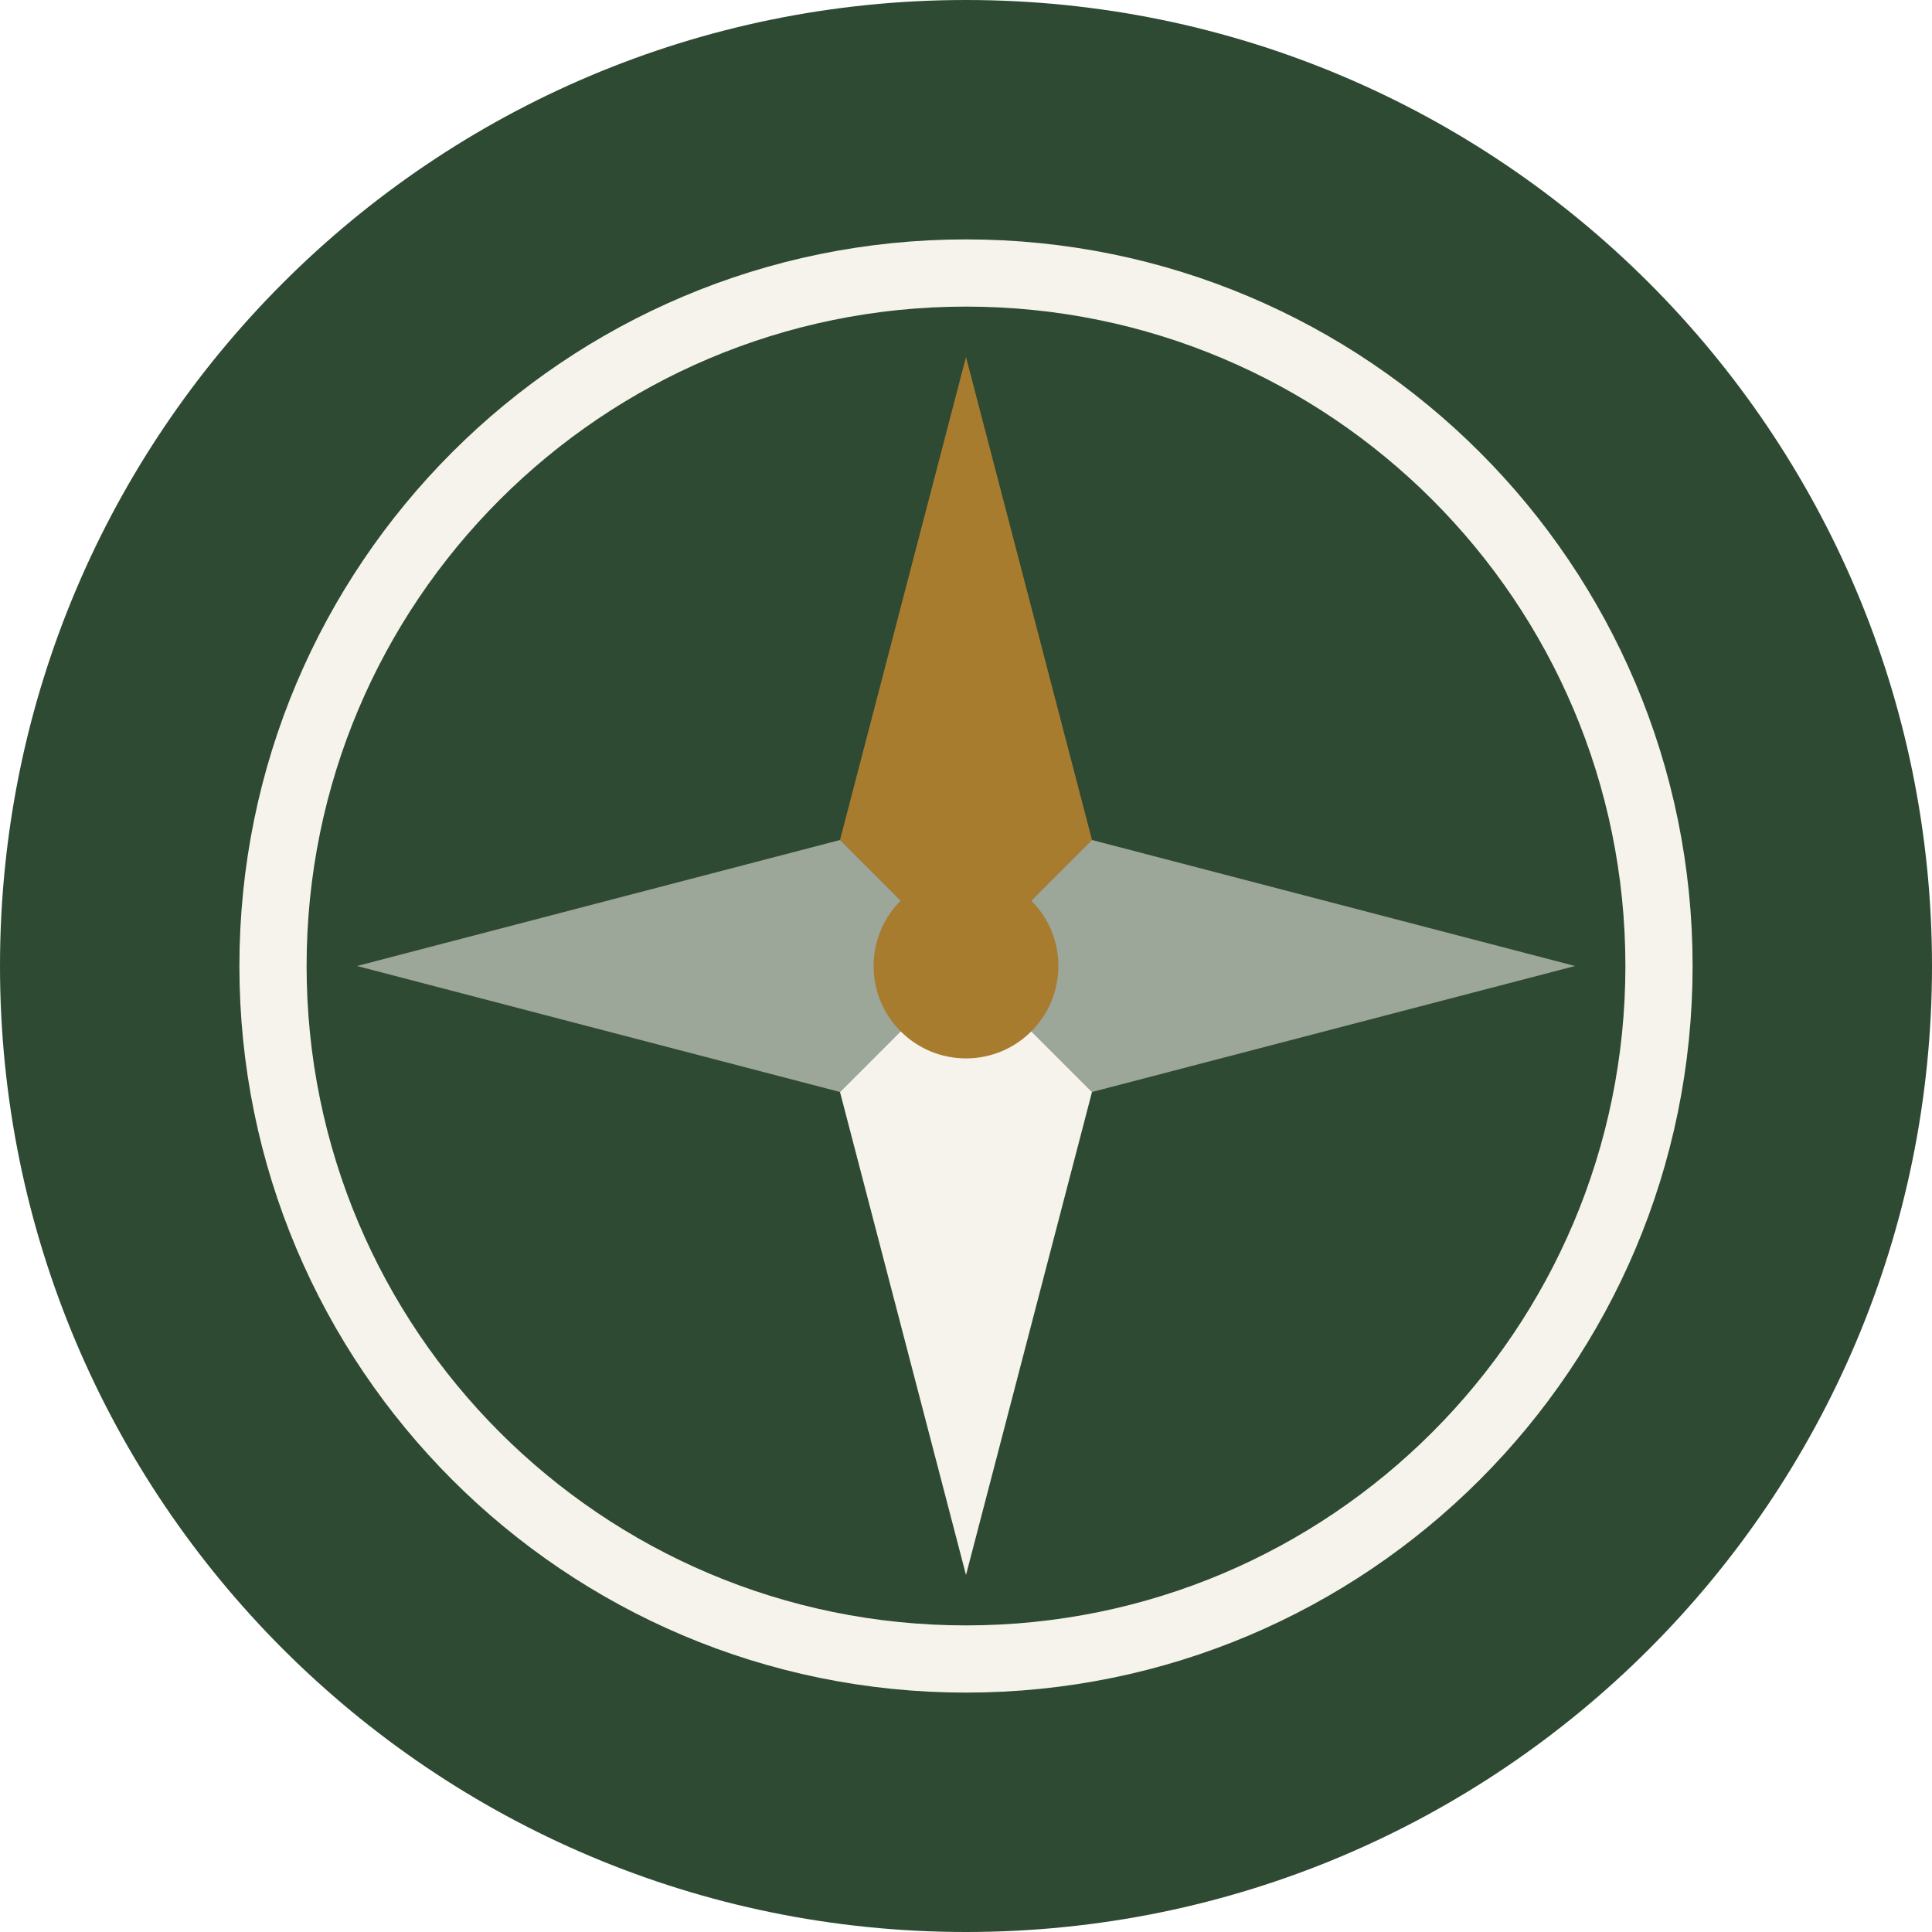
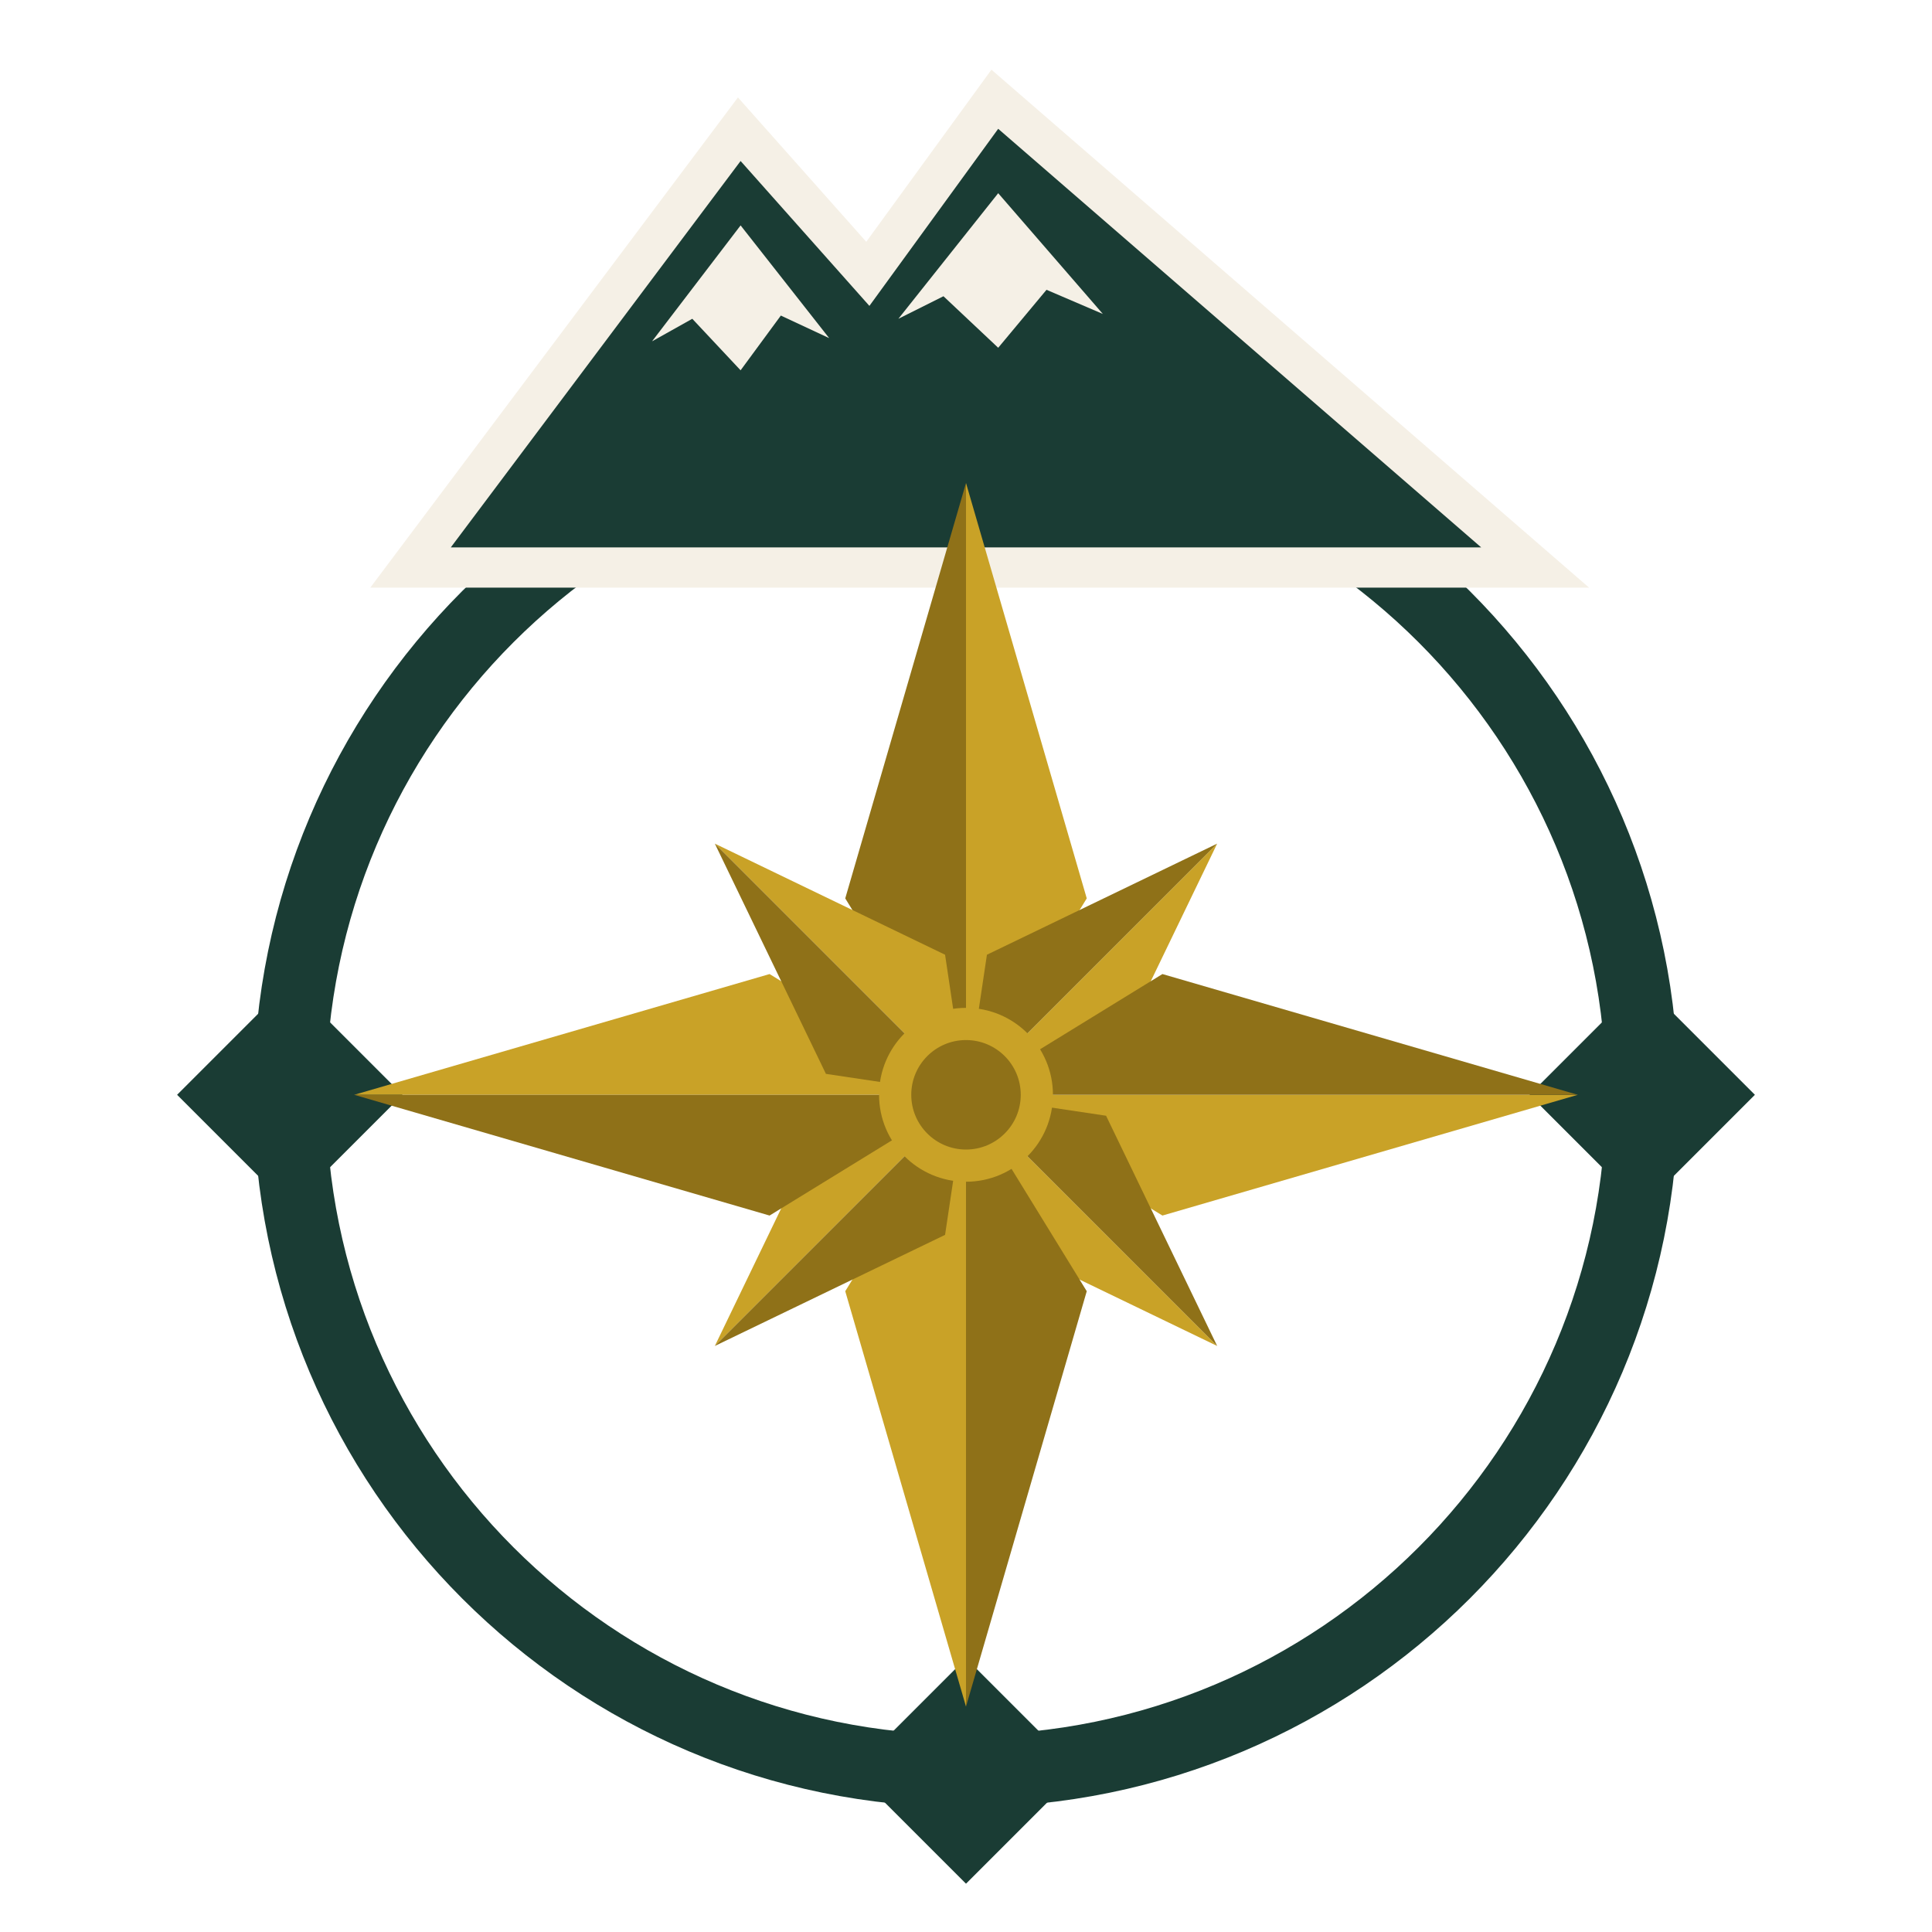
- <svg xmlns="http://www.w3.org/2000/svg" viewBox="0 0 46 46" width="46" height="46">
-   <rect width="46" height="46" rx="23" fill="#2F4A33" />
-   <circle cx="23" cy="23" r="16.5" fill="none" stroke="#F5F3EC" stroke-width="1.6" />
-   <path d="M23 8.5 L26 20 L23 23 L20 20 Z" fill="#A87C2F" />
-   <path d="M23 37.5 L20 26 L23 23 L26 26 Z" fill="#F5F3EC" />
-   <path d="M8.5 23 L20 20 L23 23 L20 26 Z" fill="#F5F3EC" opacity=".55" />
-   <path d="M37.5 23 L26 26 L23 23 L26 20 Z" fill="#F5F3EC" opacity=".55" />
-   <circle cx="23" cy="23" r="2.2" fill="#A87C2F" />
+ <svg xmlns="http://www.w3.org/2000/svg" viewBox="0 0 120 120" width="120" height="120">
+   <circle cx="60" cy="68" r="42" fill="none" stroke="#1A3C34" stroke-width="4.5" />
+   <path d="M102 61 L109 68 L102 75 L95 68 Z" fill="#1A3C34" />
+   <path d="M18 61 L25 68 L18 75 L11 68 Z" fill="#1A3C34" />
+   <path d="M60 103 L67 110 L60 117 L53 110 Z" fill="#1A3C34" />
+   <path d="M28 34 L46 10 L54 19 L62 8 L92 34 Z" fill="#1A3C34" stroke="#F5F0E6" stroke-width="5" paint-order="stroke" />
+   <path d="M46 14 L51.5 21 L48.5 19.6 L46 23 L43 19.8 L40.5 21.2 Z" fill="#F5F0E6" />
+   <path d="M62 12 L68.5 19.5 L65 18 L62 21.6 L58.6 18.4 L55.8 19.8 Z" fill="#F5F0E6" />
+   <path d="M60.0 30.0 L67.5 55.8 L60 68 Z" fill="#C9A227" />
+   <path d="M60.0 30.0 L52.5 55.8 L60 68 Z" fill="#8F7118" />
+   <path d="M75.6 52.4 L68.7 66.7 L60 68 Z" fill="#C9A227" />
+   <path d="M75.6 52.4 L61.3 59.3 L60 68 Z" fill="#8F7118" />
+   <path d="M98.0 68.0 L72.2 75.5 L60 68 Z" fill="#C9A227" />
+   <path d="M98.0 68.0 L72.2 60.5 L60 68 Z" fill="#8F7118" />
+   <path d="M75.6 83.6 L61.3 76.7 L60 68 Z" fill="#C9A227" />
+   <path d="M75.6 83.6 L68.7 69.3 L60 68 Z" fill="#8F7118" />
+   <path d="M60.0 106.0 L52.5 80.2 L60 68 Z" fill="#C9A227" />
+   <path d="M60.0 106.0 L67.5 80.2 L60 68 Z" fill="#8F7118" />
+   <path d="M44.4 83.6 L51.3 69.3 L60 68 Z" fill="#C9A227" />
+   <path d="M44.4 83.6 L58.7 76.7 L60 68 Z" fill="#8F7118" />
+   <path d="M22.0 68.0 L47.8 60.5 L60 68 Z" fill="#C9A227" />
+   <path d="M22.0 68.0 L47.8 75.5 L60 68 Z" fill="#8F7118" />
+   <path d="M44.4 52.4 L58.7 59.3 L60 68 Z" fill="#C9A227" />
+   <path d="M44.4 52.4 L51.3 66.7 L60 68 Z" fill="#8F7118" />
+   <circle cx="60" cy="68" r="4.4" fill="#8F7118" stroke="#C9A227" stroke-width="2" />
</svg>
